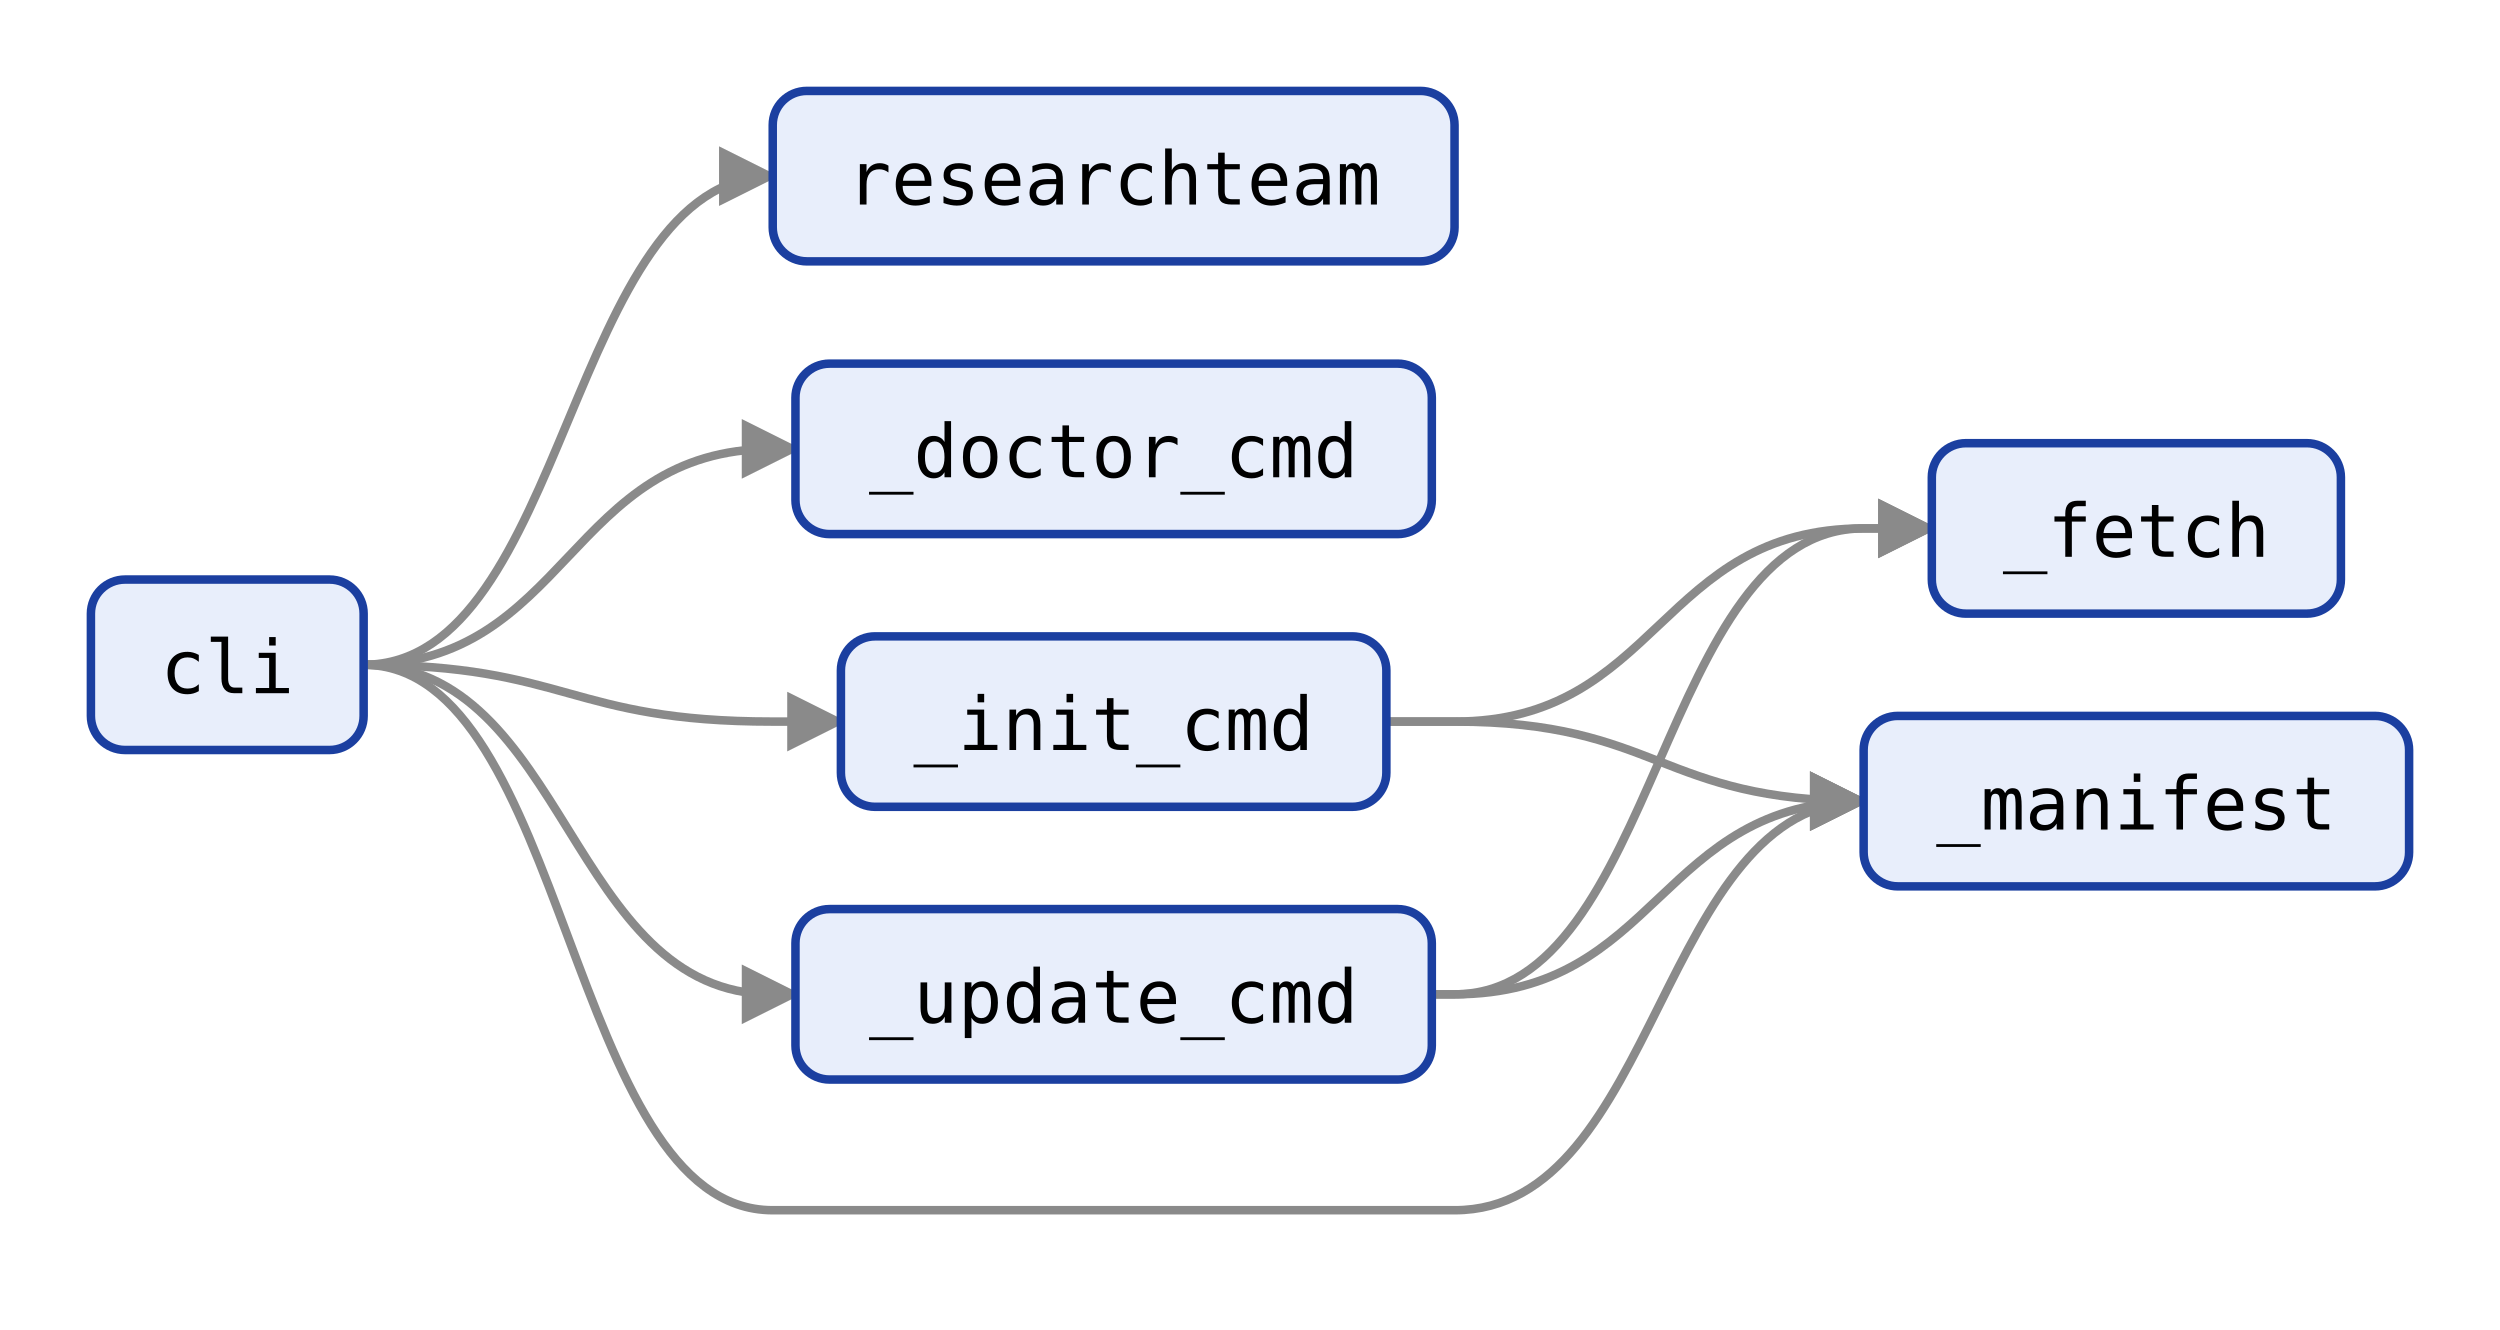
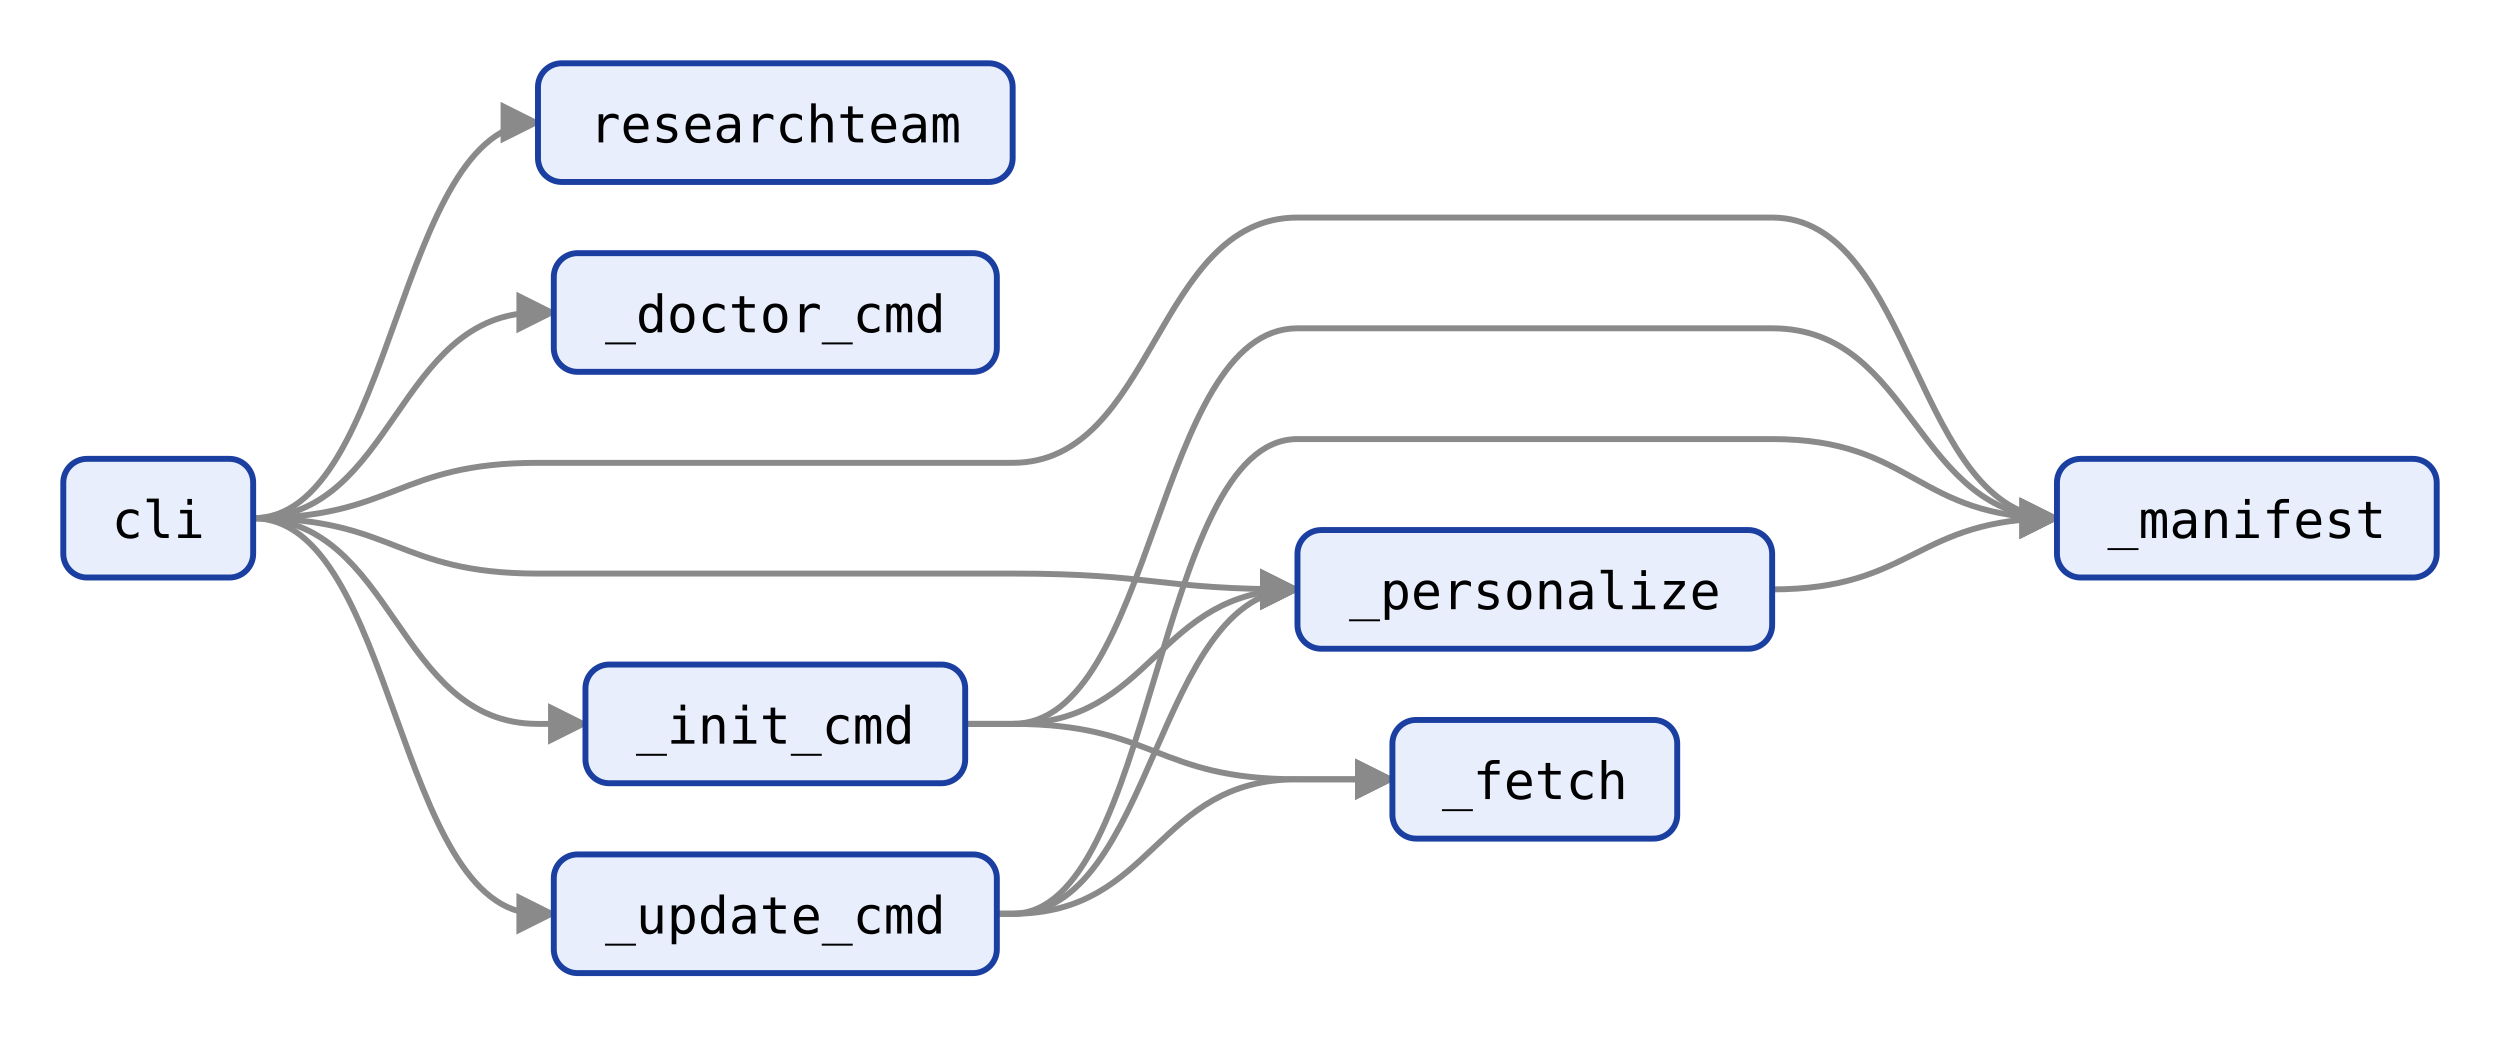
- <svg xmlns="http://www.w3.org/2000/svg" viewBox="0 0 440 234" width="440" height="234" font-family="monospace">
+ <svg xmlns="http://www.w3.org/2000/svg" viewBox="0 0 632 262" width="632" height="262" font-family="monospace">
  <defs>
    <marker id="arrow" viewBox="0 0 10 10" refX="9" refY="5" markerWidth="7" markerHeight="7" orient="auto-start-reverse">
      <polygon points="0,0 10,5 0,10" fill="#8a8a8a" />
    </marker>
  </defs>
-   <path d="M244,127 L256,127 C292,127 292,93 328,93 L340,93" fill="none" stroke="#8a8a8a" stroke-width="1.5" marker-end="url(#arrow)" />
-   <path d="M244,127 L256,127 C292,127 292,141 328,141" fill="none" stroke="#8a8a8a" stroke-width="1.5" marker-end="url(#arrow)" />
-   <path d="M252,175 L256,175 C292,175 292,93 328,93 L340,93" fill="none" stroke="#8a8a8a" stroke-width="1.5" marker-end="url(#arrow)" />
-   <path d="M252,175 L256,175 C292,175 292,141 328,141" fill="none" stroke="#8a8a8a" stroke-width="1.5" marker-end="url(#arrow)" />
-   <path d="M64,117 C100,117 100,31 136,31" fill="none" stroke="#8a8a8a" stroke-width="1.5" marker-end="url(#arrow)" />
-   <path d="M64,117 C100,117 100,79 136,79 L140,79" fill="none" stroke="#8a8a8a" stroke-width="1.5" marker-end="url(#arrow)" />
-   <path d="M64,117 C100,117 100,127 136,127 L148,127" fill="none" stroke="#8a8a8a" stroke-width="1.5" marker-end="url(#arrow)" />
-   <path d="M64,117 C100,117 100,213 136,213 L256,213 C292,213 292,141 328,141" fill="none" stroke="#8a8a8a" stroke-width="1.5" marker-end="url(#arrow)" />
-   <path d="M64,117 C100,117 100,175 136,175 L140,175" fill="none" stroke="#8a8a8a" stroke-width="1.5" marker-end="url(#arrow)" />
+   <path d="M244,183 L256,183 C292,183 292,197 328,197 L352,197" fill="none" stroke="#8a8a8a" stroke-width="1.5" marker-end="url(#arrow)" />
+   <path d="M244,183 L256,183 C292,183 292,83 328,83 L448,83 C484,83 484,131 520,131" fill="none" stroke="#8a8a8a" stroke-width="1.5" marker-end="url(#arrow)" />
+   <path d="M244,183 L256,183 C292,183 292,149 328,149" fill="none" stroke="#8a8a8a" stroke-width="1.5" marker-end="url(#arrow)" />
+   <path d="M448,149 C484,149 484,131 520,131" fill="none" stroke="#8a8a8a" stroke-width="1.5" marker-end="url(#arrow)" />
+   <path d="M252,231 L256,231 C292,231 292,197 328,197 L352,197" fill="none" stroke="#8a8a8a" stroke-width="1.5" marker-end="url(#arrow)" />
+   <path d="M252,231 L256,231 C292,231 292,111 328,111 L448,111 C484,111 484,131 520,131" fill="none" stroke="#8a8a8a" stroke-width="1.5" marker-end="url(#arrow)" />
+   <path d="M252,231 L256,231 C292,231 292,149 328,149" fill="none" stroke="#8a8a8a" stroke-width="1.5" marker-end="url(#arrow)" />
+   <path d="M64,131 C100,131 100,31 136,31" fill="none" stroke="#8a8a8a" stroke-width="1.5" marker-end="url(#arrow)" />
+   <path d="M64,131 C100,131 100,79 136,79 L140,79" fill="none" stroke="#8a8a8a" stroke-width="1.5" marker-end="url(#arrow)" />
+   <path d="M64,131 C100,131 100,183 136,183 L148,183" fill="none" stroke="#8a8a8a" stroke-width="1.5" marker-end="url(#arrow)" />
+   <path d="M64,131 C100,131 100,117 136,117 L256,117 C292,117 292,55 328,55 L448,55 C484,55 484,131 520,131" fill="none" stroke="#8a8a8a" stroke-width="1.5" marker-end="url(#arrow)" />
+   <path d="M64,131 C100,131 100,145 136,145 L256,145 C292,145 292,149 328,149" fill="none" stroke="#8a8a8a" stroke-width="1.5" marker-end="url(#arrow)" />
+   <path d="M64,131 C100,131 100,231 136,231 L140,231" fill="none" stroke="#8a8a8a" stroke-width="1.5" marker-end="url(#arrow)" />
  <rect x="136" y="16" width="120" height="30" rx="6" fill="#e8eefb" stroke="#1b3fa0" stroke-width="1.5" />
  <text x="196" y="36" font-size="13" text-anchor="middle" fill="#000000">researchteam</text>
  <rect x="140" y="64" width="112" height="30" rx="6" fill="#e8eefb" stroke="#1b3fa0" stroke-width="1.5" />
  <text x="196" y="84" font-size="13" text-anchor="middle" fill="#000000">_doctor_cmd</text>
-   <rect x="340" y="78" width="72" height="30" rx="6" fill="#e8eefb" stroke="#1b3fa0" stroke-width="1.5" />
-   <text x="376" y="98" font-size="13" text-anchor="middle" fill="#000000">_fetch</text>
-   <rect x="148" y="112" width="96" height="30" rx="6" fill="#e8eefb" stroke="#1b3fa0" stroke-width="1.5" />
-   <text x="196" y="132" font-size="13" text-anchor="middle" fill="#000000">_init_cmd</text>
-   <rect x="328" y="126" width="96" height="30" rx="6" fill="#e8eefb" stroke="#1b3fa0" stroke-width="1.5" />
-   <text x="376" y="146" font-size="13" text-anchor="middle" fill="#000000">_manifest</text>
-   <rect x="140" y="160" width="112" height="30" rx="6" fill="#e8eefb" stroke="#1b3fa0" stroke-width="1.5" />
-   <text x="196" y="180" font-size="13" text-anchor="middle" fill="#000000">_update_cmd</text>
-   <rect x="16" y="102" width="48" height="30" rx="6" fill="#e8eefb" stroke="#1b3fa0" stroke-width="1.5" />
-   <text x="40" y="122" font-size="13" text-anchor="middle" fill="#000000">cli</text>
+   <rect x="352" y="182" width="72" height="30" rx="6" fill="#e8eefb" stroke="#1b3fa0" stroke-width="1.5" />
+   <text x="388" y="202" font-size="13" text-anchor="middle" fill="#000000">_fetch</text>
+   <rect x="148" y="168" width="96" height="30" rx="6" fill="#e8eefb" stroke="#1b3fa0" stroke-width="1.5" />
+   <text x="196" y="188" font-size="13" text-anchor="middle" fill="#000000">_init_cmd</text>
+   <rect x="520" y="116" width="96" height="30" rx="6" fill="#e8eefb" stroke="#1b3fa0" stroke-width="1.5" />
+   <text x="568" y="136" font-size="13" text-anchor="middle" fill="#000000">_manifest</text>
+   <rect x="328" y="134" width="120" height="30" rx="6" fill="#e8eefb" stroke="#1b3fa0" stroke-width="1.5" />
+   <text x="388" y="154" font-size="13" text-anchor="middle" fill="#000000">_personalize</text>
+   <rect x="140" y="216" width="112" height="30" rx="6" fill="#e8eefb" stroke="#1b3fa0" stroke-width="1.5" />
+   <text x="196" y="236" font-size="13" text-anchor="middle" fill="#000000">_update_cmd</text>
+   <rect x="16" y="116" width="48" height="30" rx="6" fill="#e8eefb" stroke="#1b3fa0" stroke-width="1.5" />
+   <text x="40" y="136" font-size="13" text-anchor="middle" fill="#000000">cli</text>
</svg>
